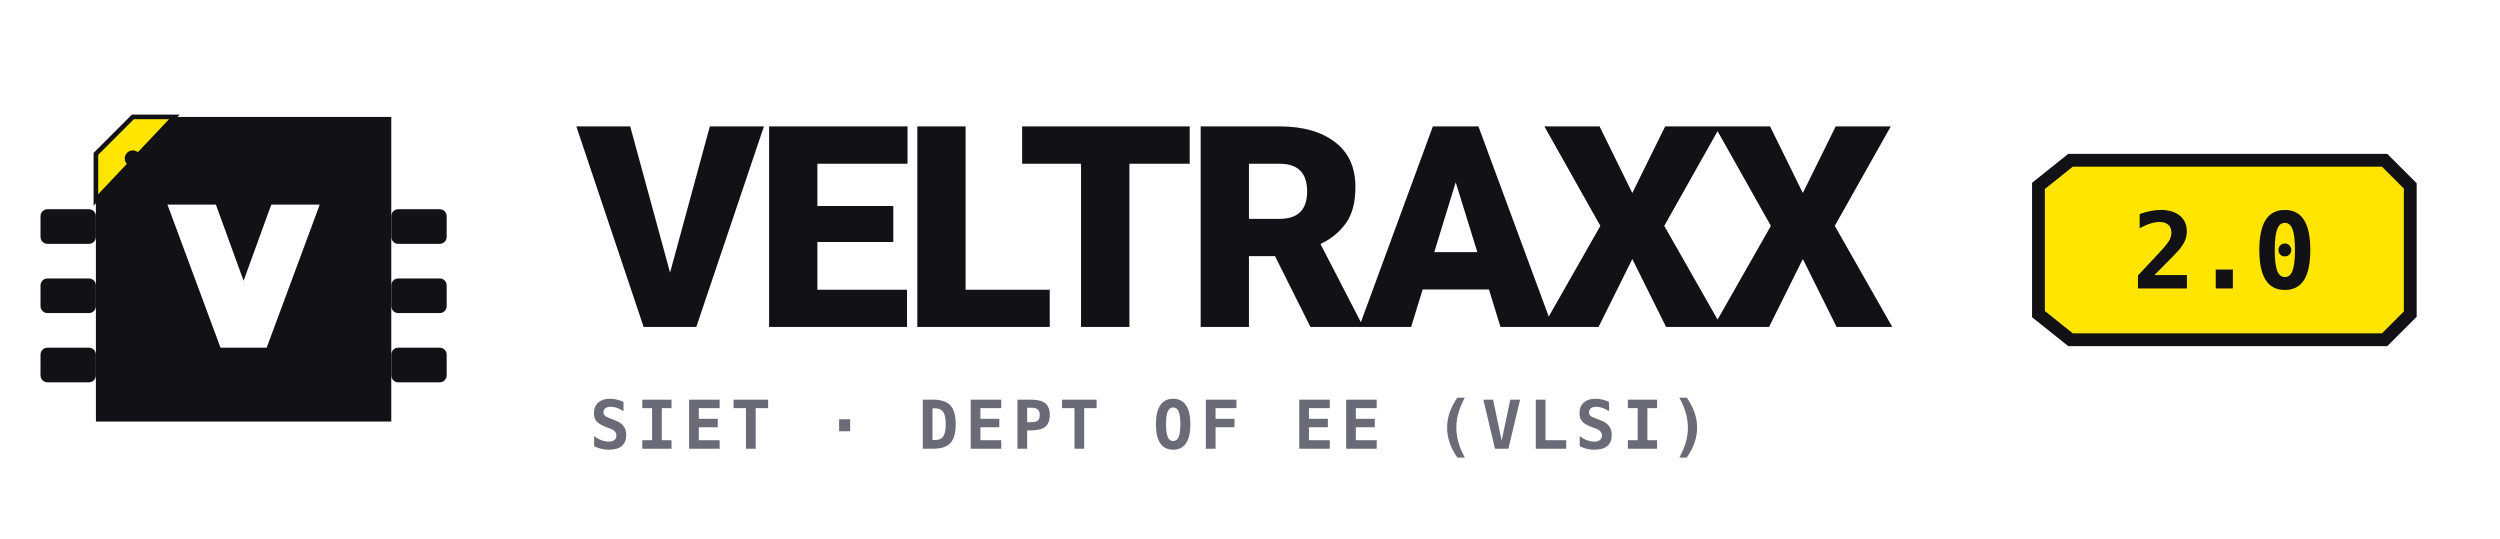
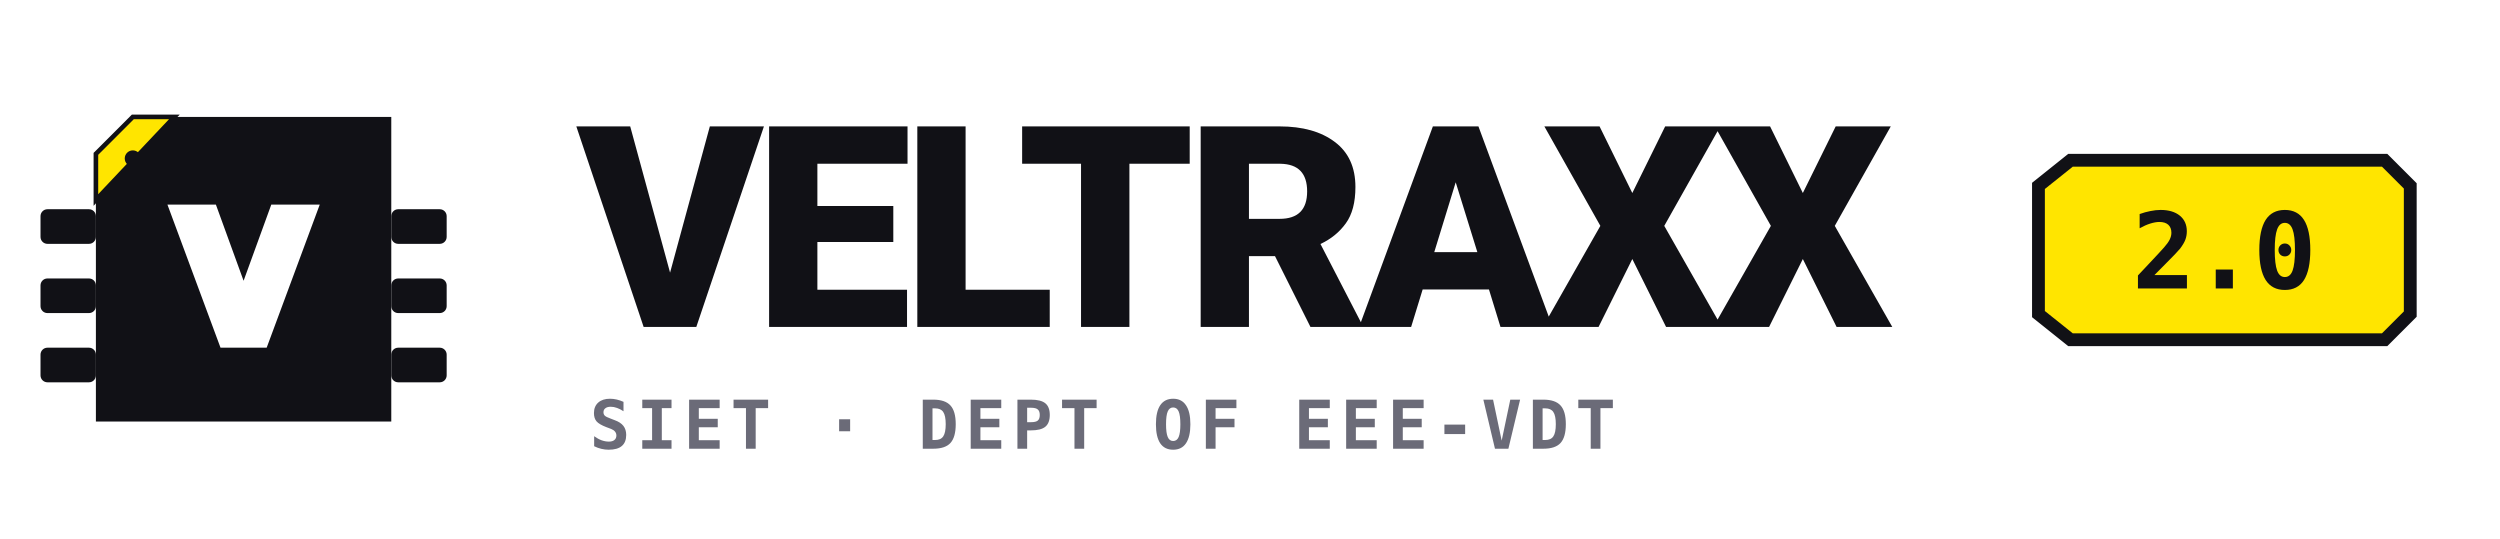
<svg xmlns="http://www.w3.org/2000/svg" viewBox="0 0 390 84" width="100%" height="100%">
  <g transform="translate(2, 6) scale(0.36)">
    <g fill="#111116">
      <rect x="12" y="74" width="24" height="15" rx="3" />
      <rect x="12" y="104" width="24" height="15" rx="3" />
      <rect x="12" y="134" width="24" height="15" rx="3" />
      <rect x="164" y="74" width="24" height="15" rx="3" />
      <rect x="164" y="104" width="24" height="15" rx="3" />
      <rect x="164" y="134" width="24" height="15" rx="3" />
    </g>
    <path fill-rule="evenodd" clip-rule="evenodd" fill="#111116" d="       M 70 34        L 164 34        L 164 166        L 36 166        L 36 70        Z        M 67 72        L 88 72        L 100 105        L 112 72        L 133 72        L 110 134        L 90 134        Z     " />
    <polygon points="36,70 70,34 52,34 36,50" fill="#FFE500" stroke="#111116" stroke-width="2" />
    <circle cx="52" cy="52" r="3.5" fill="#111116" />
  </g>
  <text x="90" y="51" font-family="Plus Jakarta Sans, -apple-system, BlinkMacSystemFont, Segoe UI, Roboto, sans-serif" font-size="44" font-weight="900" letter-spacing="-1.5" fill="#111116">VELTRAXX</text>
  <g transform="translate(318, 25)">
    <polygon points="5,0 54,0 58,4 58,24 54,28 5,28 0,24 0,4" fill="#FFE500" stroke="#111116" stroke-width="2" />
    <text x="29" y="20" font-family="JetBrains Mono, monospace" font-size="16.5" font-weight="900" letter-spacing="-0.5" fill="#111116" text-anchor="middle">2.0</text>
  </g>
-   <text x="92" y="70" font-family="JetBrains Mono, monospace" font-size="10.5" font-weight="800" letter-spacing="1" fill="#6B6B78">SIET · DEPT OF EE (VLSI)</text>
+   <text x="92" y="70" font-family="JetBrains Mono, monospace" font-size="10.5" font-weight="800" letter-spacing="1" fill="#6B6B78">SIET · DEPT OF EEE-VDT</text>
</svg>
